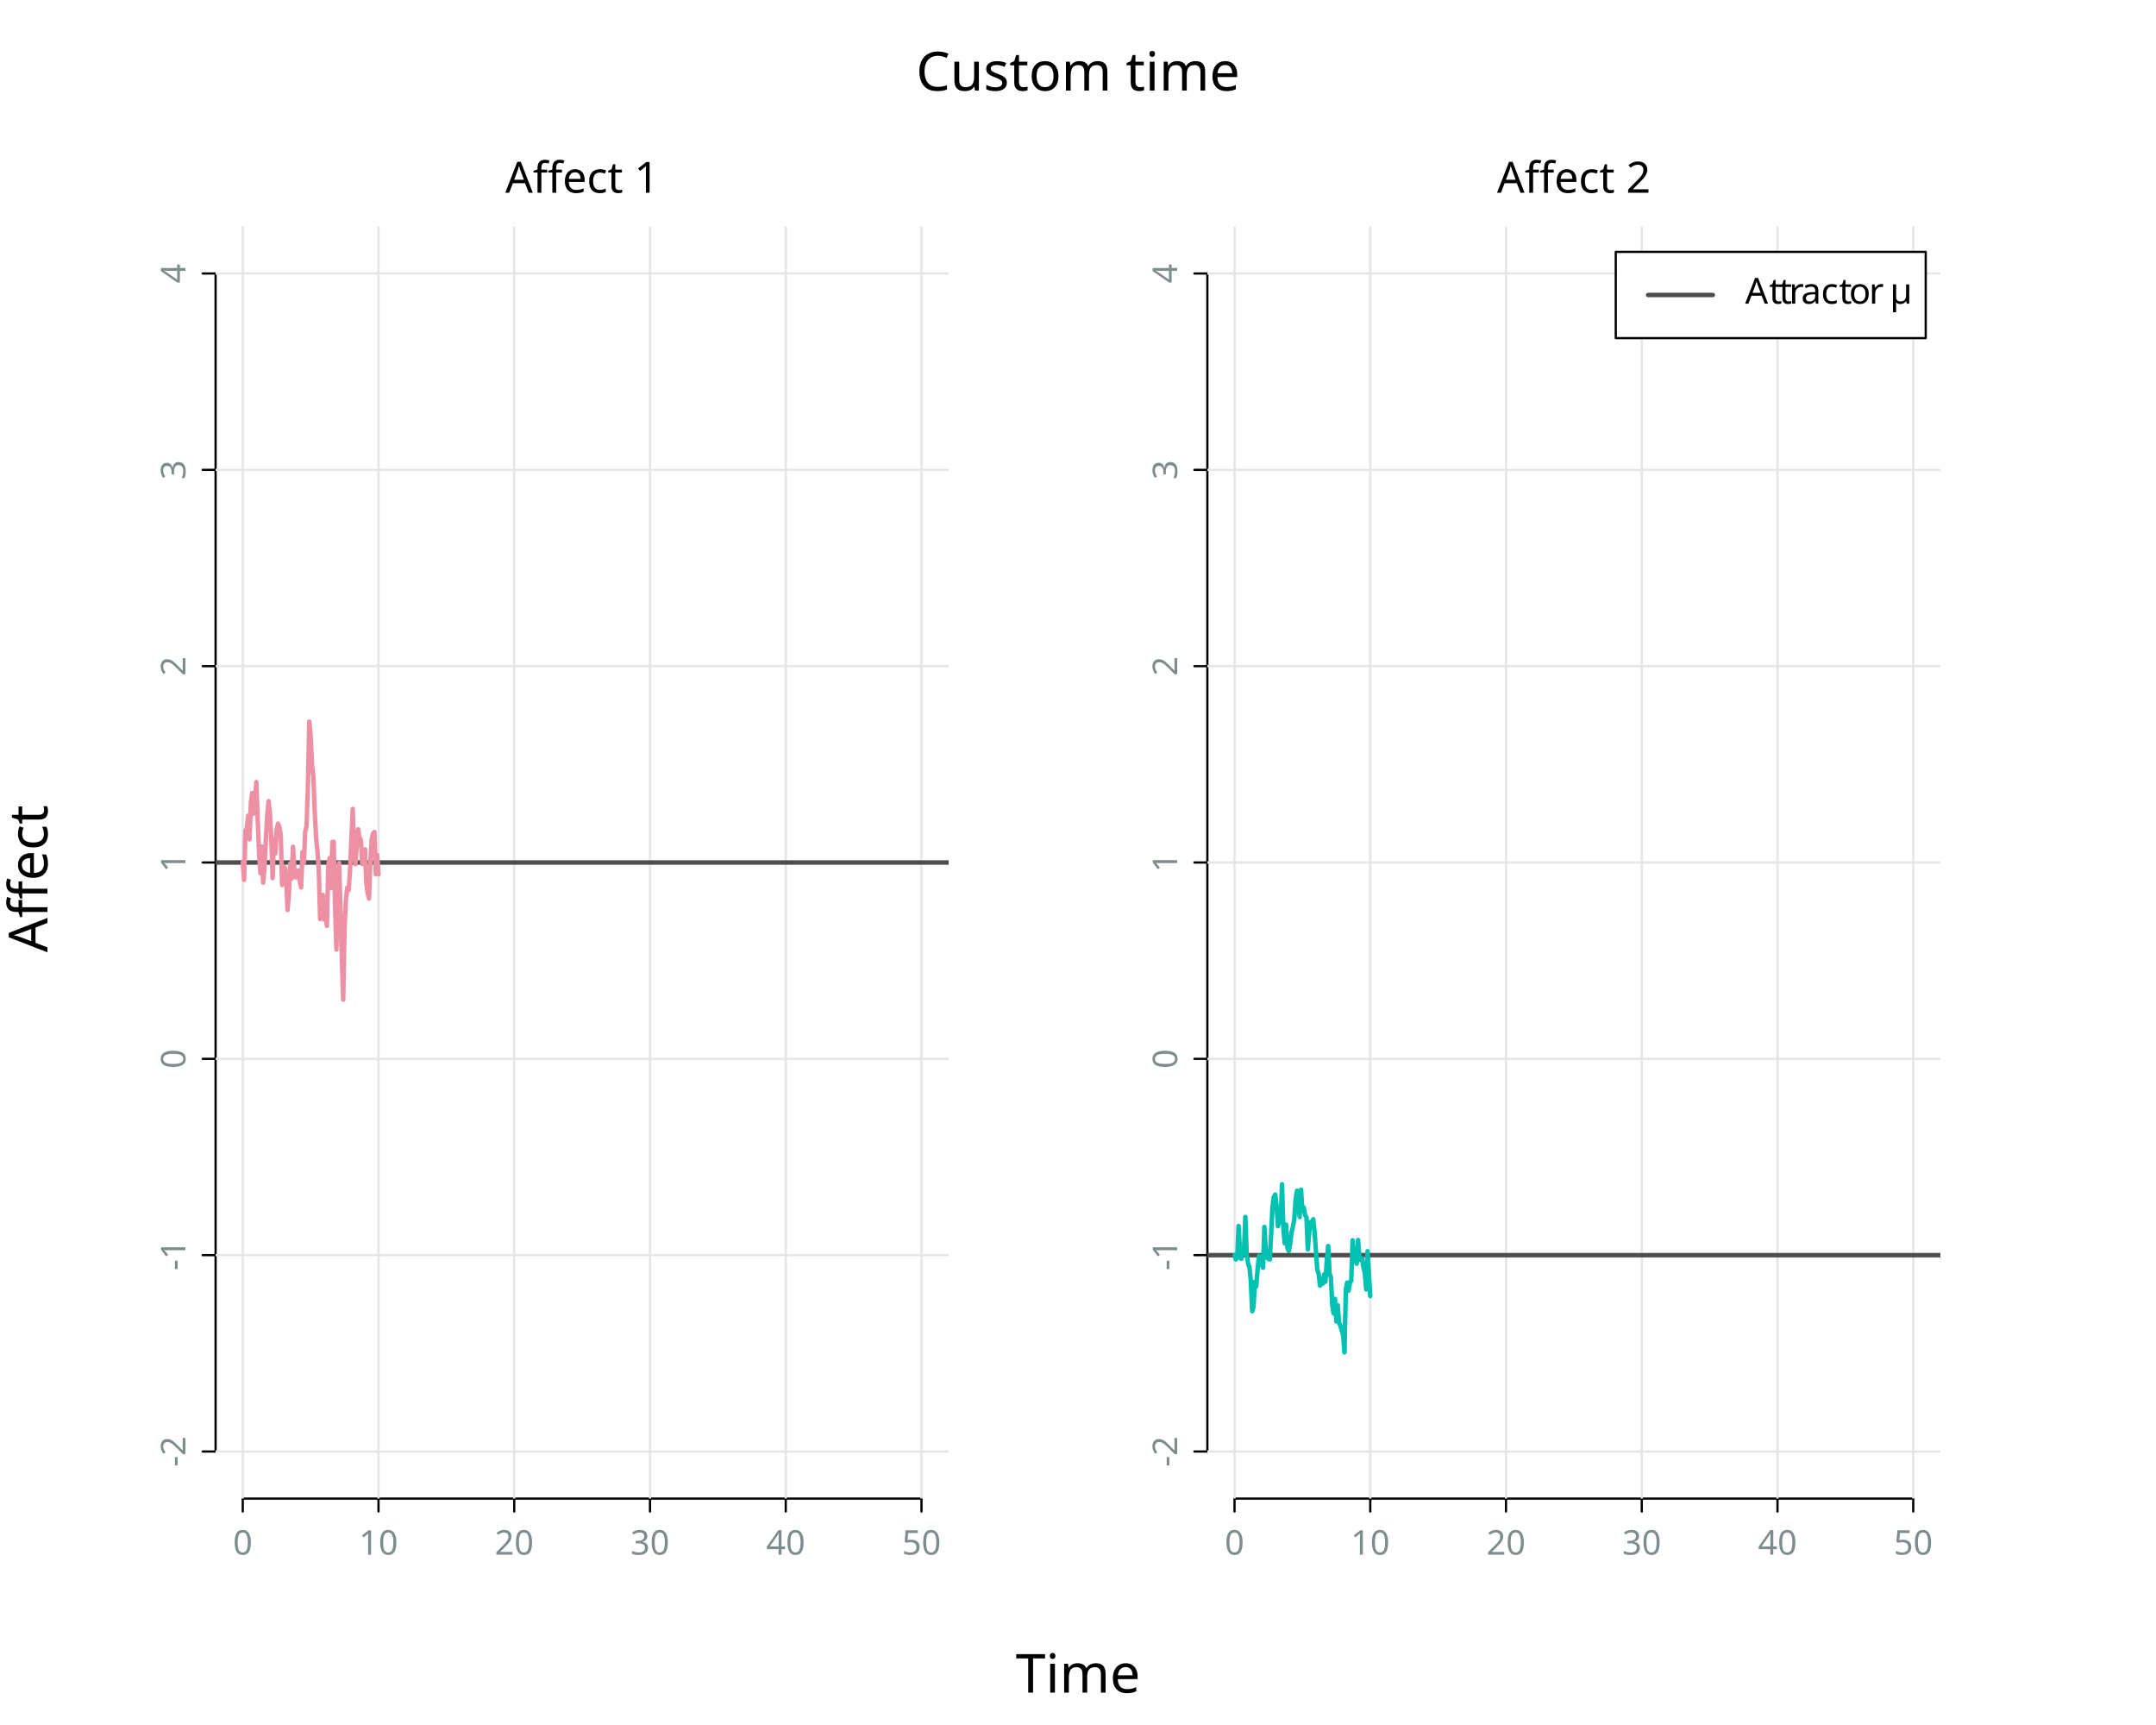
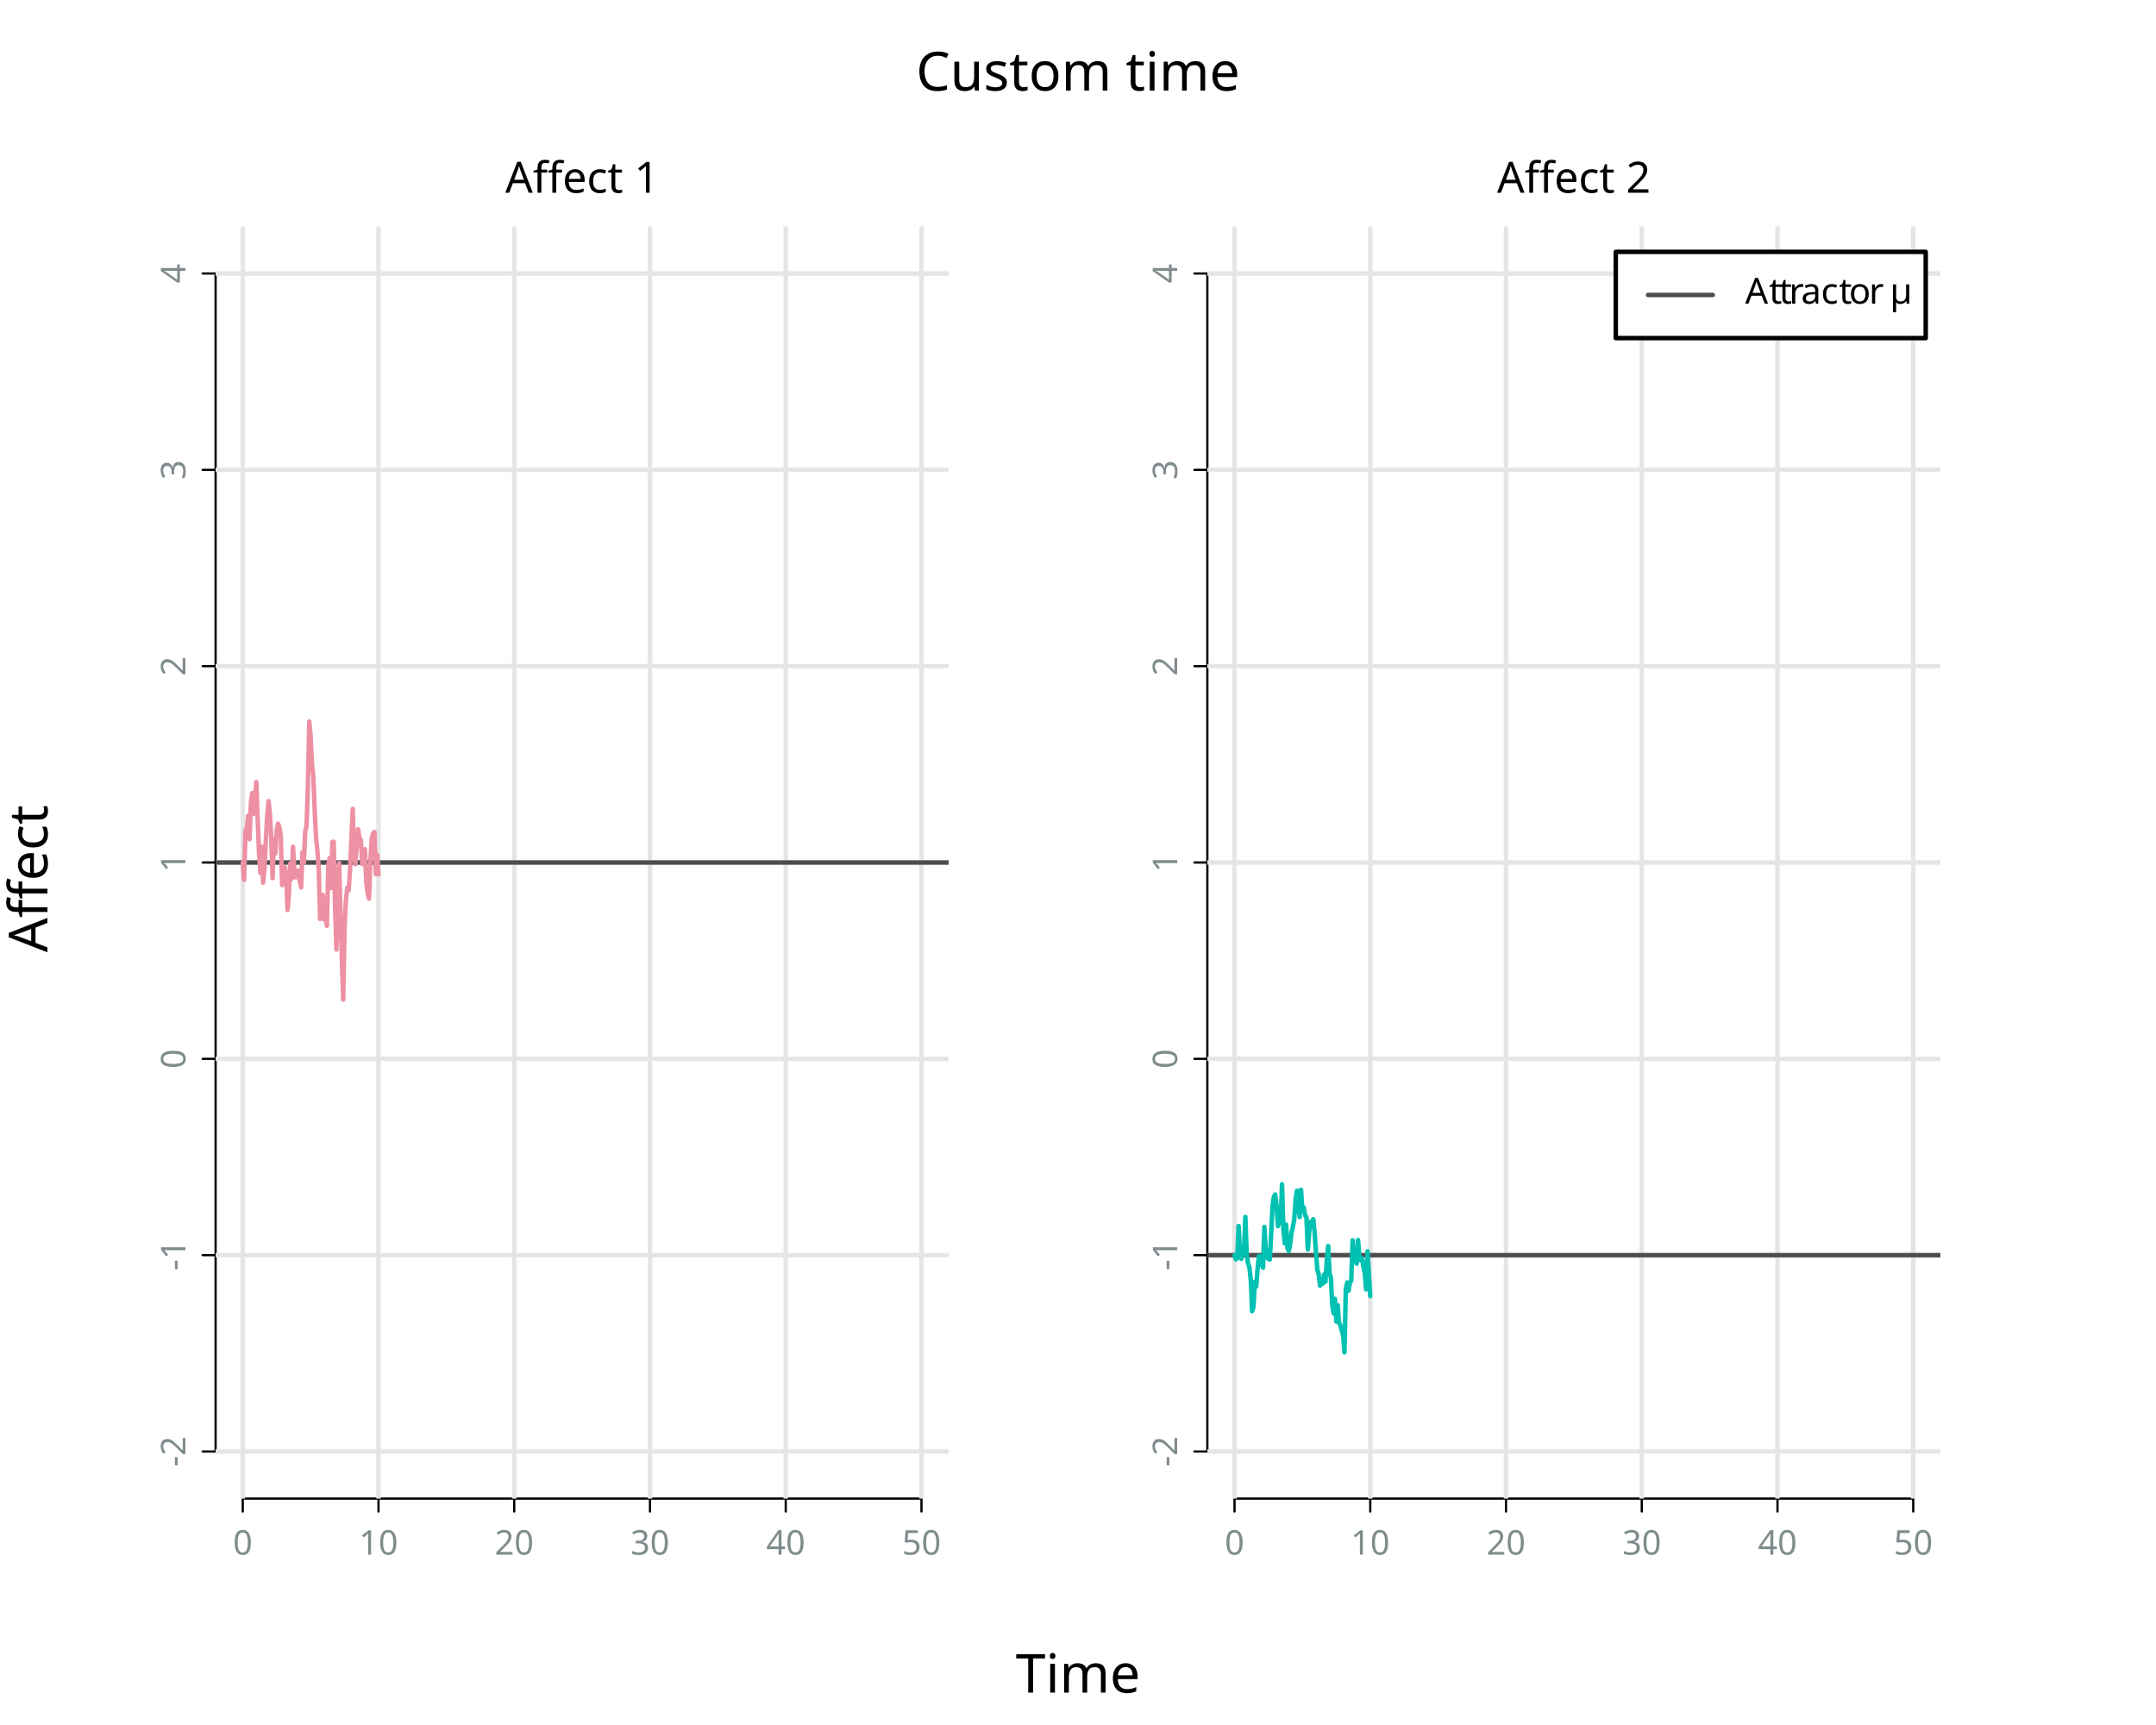
<svg xmlns="http://www.w3.org/2000/svg" class="svglite" data-engine-version="2.0" width="720.00pt" height="576.00pt" viewBox="0 0 720.00 576.00">
  <defs>
    <style type="text/css">
    .svglite line, .svglite polyline, .svglite polygon, .svglite path, .svglite rect, .svglite circle {
      fill: none;
      stroke: #000000;
      stroke-linecap: round;
      stroke-linejoin: round;
      stroke-miterlimit: 10.00;
    }
  </style>
  </defs>
  <rect width="100%" height="100%" style="stroke: none; fill: #FFFFFF;" />
  <defs>
    <clipPath id="cpMC4wMHw3MjAuMDB8MC4wMHw1NzYuMDA=">
      <rect x="0.00" y="0.00" width="720.00" height="576.00" />
    </clipPath>
  </defs>
  <g clip-path="url(#cpMC4wMHw3MjAuMDB8MC4wMHw1NzYuMDA=)">
    <line x1="81.07" y1="500.40" x2="307.73" y2="500.40" style="stroke-width: 0.75;" />
    <line x1="81.07" y1="500.40" x2="81.07" y2="504.72" style="stroke-width: 0.75;" />
    <line x1="126.40" y1="500.40" x2="126.40" y2="504.72" style="stroke-width: 0.75;" />
    <line x1="171.73" y1="500.40" x2="171.73" y2="504.72" style="stroke-width: 0.75;" />
    <line x1="217.07" y1="500.40" x2="217.07" y2="504.72" style="stroke-width: 0.75;" />
    <line x1="262.40" y1="500.40" x2="262.40" y2="504.72" style="stroke-width: 0.75;" />
    <line x1="307.73" y1="500.40" x2="307.73" y2="504.72" style="stroke-width: 0.75;" />
    <text x="81.07" y="519.12" text-anchor="middle" style="font-size: 11.40px; fill: #7F8C8D; font-family: sans;" textLength="6.34px" lengthAdjust="spacingAndGlyphs">0</text>
    <text x="126.40" y="519.12" text-anchor="middle" style="font-size: 11.40px; fill: #7F8C8D; font-family: sans;" textLength="12.68px" lengthAdjust="spacingAndGlyphs">10</text>
    <text x="171.73" y="519.12" text-anchor="middle" style="font-size: 11.40px; fill: #7F8C8D; font-family: sans;" textLength="12.68px" lengthAdjust="spacingAndGlyphs">20</text>
    <text x="217.07" y="519.12" text-anchor="middle" style="font-size: 11.40px; fill: #7F8C8D; font-family: sans;" textLength="12.68px" lengthAdjust="spacingAndGlyphs">30</text>
    <text x="262.40" y="519.12" text-anchor="middle" style="font-size: 11.40px; fill: #7F8C8D; font-family: sans;" textLength="12.68px" lengthAdjust="spacingAndGlyphs">40</text>
    <text x="307.73" y="519.12" text-anchor="middle" style="font-size: 11.40px; fill: #7F8C8D; font-family: sans;" textLength="12.68px" lengthAdjust="spacingAndGlyphs">50</text>
    <line x1="72.00" y1="484.67" x2="72.00" y2="91.33" style="stroke-width: 0.75;" />
    <line x1="72.00" y1="484.67" x2="67.68" y2="484.67" style="stroke-width: 0.75;" />
    <line x1="72.00" y1="419.11" x2="67.68" y2="419.11" style="stroke-width: 0.75;" />
    <line x1="72.00" y1="353.56" x2="67.68" y2="353.56" style="stroke-width: 0.75;" />
    <line x1="72.00" y1="288.00" x2="67.68" y2="288.00" style="stroke-width: 0.75;" />
    <line x1="72.00" y1="222.44" x2="67.68" y2="222.44" style="stroke-width: 0.75;" />
    <line x1="72.00" y1="156.89" x2="67.68" y2="156.89" style="stroke-width: 0.75;" />
    <line x1="72.00" y1="91.33" x2="67.68" y2="91.33" style="stroke-width: 0.75;" />
    <text transform="translate(61.92,484.67) rotate(-90)" text-anchor="middle" style="font-size: 11.40px; fill: #7F8C8D; font-family: sans;" textLength="10.14px" lengthAdjust="spacingAndGlyphs">-2</text>
    <text transform="translate(61.92,419.11) rotate(-90)" text-anchor="middle" style="font-size: 11.40px; fill: #7F8C8D; font-family: sans;" textLength="10.14px" lengthAdjust="spacingAndGlyphs">-1</text>
    <text transform="translate(61.92,353.56) rotate(-90)" text-anchor="middle" style="font-size: 11.40px; fill: #7F8C8D; font-family: sans;" textLength="6.34px" lengthAdjust="spacingAndGlyphs">0</text>
    <text transform="translate(61.92,288.00) rotate(-90)" text-anchor="middle" style="font-size: 11.40px; fill: #7F8C8D; font-family: sans;" textLength="6.34px" lengthAdjust="spacingAndGlyphs">1</text>
    <text transform="translate(61.92,222.44) rotate(-90)" text-anchor="middle" style="font-size: 11.40px; fill: #7F8C8D; font-family: sans;" textLength="6.34px" lengthAdjust="spacingAndGlyphs">2</text>
    <text transform="translate(61.92,156.89) rotate(-90)" text-anchor="middle" style="font-size: 11.40px; fill: #7F8C8D; font-family: sans;" textLength="6.34px" lengthAdjust="spacingAndGlyphs">3</text>
    <text transform="translate(61.92,91.33) rotate(-90)" text-anchor="middle" style="font-size: 11.40px; fill: #7F8C8D; font-family: sans;" textLength="6.34px" lengthAdjust="spacingAndGlyphs">4</text>
  </g>
  <defs>
    <clipPath id="cpNzIuMDB8MzE2LjgwfDc1LjYwfDUwMC40MA==">
      <rect x="72.00" y="75.60" width="244.80" height="424.80" />
    </clipPath>
  </defs>
  <g clip-path="url(#cpNzIuMDB8MzE2LjgwfDc1LjYwfDUwMC40MA==)">
-     <line x1="72.00" y1="484.67" x2="316.80" y2="484.67" style="stroke-width: 0.75; stroke: #E5E5E5;" />
-     <line x1="72.00" y1="419.11" x2="316.80" y2="419.11" style="stroke-width: 0.75; stroke: #E5E5E5;" />
-     <line x1="72.00" y1="353.56" x2="316.80" y2="353.56" style="stroke-width: 0.75; stroke: #E5E5E5;" />
-     <line x1="72.00" y1="288.00" x2="316.80" y2="288.00" style="stroke-width: 0.75; stroke: #E5E5E5;" />
-     <line x1="72.00" y1="222.44" x2="316.80" y2="222.44" style="stroke-width: 0.75; stroke: #E5E5E5;" />
-     <line x1="72.00" y1="156.89" x2="316.80" y2="156.89" style="stroke-width: 0.75; stroke: #E5E5E5;" />
-     <line x1="72.00" y1="91.33" x2="316.80" y2="91.33" style="stroke-width: 0.75; stroke: #E5E5E5;" />
-     <line x1="81.07" y1="500.40" x2="81.07" y2="75.60" style="stroke-width: 0.75; stroke: #E5E5E5;" />
-     <line x1="126.40" y1="500.40" x2="126.40" y2="75.60" style="stroke-width: 0.75; stroke: #E5E5E5;" />
-     <line x1="171.73" y1="500.40" x2="171.73" y2="75.60" style="stroke-width: 0.75; stroke: #E5E5E5;" />
-     <line x1="217.07" y1="500.40" x2="217.07" y2="75.60" style="stroke-width: 0.75; stroke: #E5E5E5;" />
-     <line x1="262.40" y1="500.40" x2="262.40" y2="75.60" style="stroke-width: 0.75; stroke: #E5E5E5;" />
-     <line x1="307.73" y1="500.40" x2="307.73" y2="75.60" style="stroke-width: 0.75; stroke: #E5E5E5;" />
+     <line x1="72.00" y1="484.67" x2="316.80" y2="484.67" style="stroke-width: 1.50; stroke: #E5E5E5;" />
+     <line x1="72.00" y1="419.11" x2="316.80" y2="419.11" style="stroke-width: 1.50; stroke: #E5E5E5;" />
+     <line x1="72.00" y1="353.56" x2="316.80" y2="353.56" style="stroke-width: 1.50; stroke: #E5E5E5;" />
+     <line x1="72.00" y1="288.00" x2="316.80" y2="288.00" style="stroke-width: 1.50; stroke: #E5E5E5;" />
+     <line x1="72.00" y1="222.44" x2="316.80" y2="222.44" style="stroke-width: 1.50; stroke: #E5E5E5;" />
+     <line x1="72.00" y1="156.89" x2="316.80" y2="156.89" style="stroke-width: 1.50; stroke: #E5E5E5;" />
+     <line x1="72.00" y1="91.33" x2="316.80" y2="91.33" style="stroke-width: 1.50; stroke: #E5E5E5;" />
+     <line x1="81.07" y1="500.40" x2="81.07" y2="75.60" style="stroke-width: 1.50; stroke: #E5E5E5;" />
+     <line x1="126.40" y1="500.40" x2="126.40" y2="75.60" style="stroke-width: 1.50; stroke: #E5E5E5;" />
+     <line x1="171.73" y1="500.40" x2="171.73" y2="75.60" style="stroke-width: 1.50; stroke: #E5E5E5;" />
+     <line x1="217.07" y1="500.40" x2="217.07" y2="75.60" style="stroke-width: 1.50; stroke: #E5E5E5;" />
+     <line x1="262.40" y1="500.40" x2="262.40" y2="75.60" style="stroke-width: 1.50; stroke: #E5E5E5;" />
+     <line x1="307.73" y1="500.40" x2="307.73" y2="75.60" style="stroke-width: 1.50; stroke: #E5E5E5;" />
  </g>
  <defs>
    <clipPath id="cpMjguODB8MzYwLjAwfDQzLjIwfDU0My42MA==">
      <rect x="28.80" y="43.20" width="331.20" height="500.40" />
    </clipPath>
  </defs>
  <g clip-path="url(#cpMjguODB8MzYwLjAwfDQzLjIwfDU0My42MA==)">
    <text x="194.40" y="64.36" text-anchor="middle" style="font-size: 14.40px; font-family: sans;" textLength="48.83px" lengthAdjust="spacingAndGlyphs">Affect 1</text>
  </g>
  <g clip-path="url(#cpNzIuMDB8MzE2LjgwfDc1LjYwfDUwMC40MA==)">
    <line x1="72.00" y1="288.00" x2="316.80" y2="288.00" style="stroke-width: 1.50; stroke: #4D4D4D;" />
    <polyline points="81.07,288.00 81.52,293.81 81.97,277.36 82.43,276.55 82.88,272.35 83.33,280.25 83.79,267.95 84.24,264.80 84.69,271.72 85.15,267.37 85.60,261.14 86.05,273.55 86.51,284.90 86.96,291.54 87.41,282.68 87.87,294.74 88.32,289.98 88.77,280.61 89.23,272.46 89.68,267.50 90.13,271.69 90.59,279.71 91.04,293.24 91.49,280.46 91.95,285.01 92.40,277.07 92.85,274.99 93.31,276.09 93.76,279.03 94.21,295.53 94.67,293.87 95.12,289.64 95.57,293.01 96.03,303.87 96.48,298.43 96.93,288.35 97.39,293.42 97.84,282.73 98.29,290.12 98.75,292.97 99.20,290.84 99.65,290.64 100.11,294.35 100.56,296.32 101.01,284.53 101.47,288.08 101.92,277.78 102.37,275.82 102.83,262.32 103.28,240.93 103.73,245.73 104.19,255.21 104.64,259.40 105.09,270.70 105.55,279.70 106.00,284.05 106.45,290.22 106.91,306.87 107.36,300.55 107.81,298.82 108.27,307.09 108.72,304.92 109.17,309.16 109.63,288.99 110.08,286.50 110.53,296.54 110.99,281.14 111.44,281.06 111.89,302.69 112.35,317.09 112.80,295.85 113.25,288.18 113.71,304.47 114.16,320.25 114.61,333.79 115.07,309.73 115.52,300.48 115.97,296.41 116.43,297.23 116.88,290.93 117.33,280.66 117.79,270.11 118.24,284.07 118.69,288.59 119.15,281.96 119.60,276.90 120.05,279.69 120.51,280.46 120.96,288.52 121.41,288.10 121.87,283.57 122.32,294.82 122.77,298.10 123.23,300.04 123.68,287.94 124.13,280.12 124.59,278.29 125.04,277.80 125.49,291.90 125.95,285.48 126.40,291.94 " style="stroke-width: 1.50; stroke: #ED90A4;" />
  </g>
  <defs>
    <clipPath id="cpNDAzLjIwfDY0OC4wMHw3NS42MHw1MDAuNDA=">
      <rect x="403.20" y="75.60" width="244.80" height="424.80" />
    </clipPath>
  </defs>
  <g clip-path="url(#cpNDAzLjIwfDY0OC4wMHw3NS42MHw1MDAuNDA=)">
</g>
  <g clip-path="url(#cpMC4wMHw3MjAuMDB8MC4wMHw1NzYuMDA=)">
    <line x1="412.27" y1="500.40" x2="638.93" y2="500.40" style="stroke-width: 0.75;" />
    <line x1="412.27" y1="500.40" x2="412.27" y2="504.72" style="stroke-width: 0.75;" />
    <line x1="457.60" y1="500.40" x2="457.60" y2="504.72" style="stroke-width: 0.75;" />
    <line x1="502.93" y1="500.40" x2="502.93" y2="504.72" style="stroke-width: 0.75;" />
    <line x1="548.27" y1="500.40" x2="548.27" y2="504.72" style="stroke-width: 0.75;" />
    <line x1="593.60" y1="500.40" x2="593.60" y2="504.72" style="stroke-width: 0.75;" />
    <line x1="638.93" y1="500.40" x2="638.93" y2="504.72" style="stroke-width: 0.75;" />
    <text x="412.27" y="519.12" text-anchor="middle" style="font-size: 11.40px; fill: #7F8C8D; font-family: sans;" textLength="6.34px" lengthAdjust="spacingAndGlyphs">0</text>
    <text x="457.60" y="519.12" text-anchor="middle" style="font-size: 11.40px; fill: #7F8C8D; font-family: sans;" textLength="12.68px" lengthAdjust="spacingAndGlyphs">10</text>
    <text x="502.93" y="519.12" text-anchor="middle" style="font-size: 11.40px; fill: #7F8C8D; font-family: sans;" textLength="12.68px" lengthAdjust="spacingAndGlyphs">20</text>
    <text x="548.27" y="519.12" text-anchor="middle" style="font-size: 11.40px; fill: #7F8C8D; font-family: sans;" textLength="12.68px" lengthAdjust="spacingAndGlyphs">30</text>
    <text x="593.60" y="519.12" text-anchor="middle" style="font-size: 11.40px; fill: #7F8C8D; font-family: sans;" textLength="12.68px" lengthAdjust="spacingAndGlyphs">40</text>
    <text x="638.93" y="519.12" text-anchor="middle" style="font-size: 11.40px; fill: #7F8C8D; font-family: sans;" textLength="12.68px" lengthAdjust="spacingAndGlyphs">50</text>
    <line x1="403.20" y1="484.67" x2="403.20" y2="91.33" style="stroke-width: 0.75;" />
    <line x1="403.20" y1="484.67" x2="398.88" y2="484.67" style="stroke-width: 0.75;" />
    <line x1="403.20" y1="419.11" x2="398.88" y2="419.11" style="stroke-width: 0.75;" />
    <line x1="403.20" y1="353.56" x2="398.88" y2="353.56" style="stroke-width: 0.75;" />
    <line x1="403.20" y1="288.00" x2="398.88" y2="288.00" style="stroke-width: 0.75;" />
    <line x1="403.20" y1="222.44" x2="398.88" y2="222.44" style="stroke-width: 0.75;" />
    <line x1="403.20" y1="156.89" x2="398.88" y2="156.89" style="stroke-width: 0.75;" />
    <line x1="403.20" y1="91.33" x2="398.88" y2="91.33" style="stroke-width: 0.75;" />
    <text transform="translate(393.12,484.67) rotate(-90)" text-anchor="middle" style="font-size: 11.40px; fill: #7F8C8D; font-family: sans;" textLength="10.14px" lengthAdjust="spacingAndGlyphs">-2</text>
    <text transform="translate(393.12,419.11) rotate(-90)" text-anchor="middle" style="font-size: 11.40px; fill: #7F8C8D; font-family: sans;" textLength="10.14px" lengthAdjust="spacingAndGlyphs">-1</text>
    <text transform="translate(393.12,353.56) rotate(-90)" text-anchor="middle" style="font-size: 11.40px; fill: #7F8C8D; font-family: sans;" textLength="6.34px" lengthAdjust="spacingAndGlyphs">0</text>
    <text transform="translate(393.12,288.00) rotate(-90)" text-anchor="middle" style="font-size: 11.40px; fill: #7F8C8D; font-family: sans;" textLength="6.34px" lengthAdjust="spacingAndGlyphs">1</text>
    <text transform="translate(393.12,222.44) rotate(-90)" text-anchor="middle" style="font-size: 11.40px; fill: #7F8C8D; font-family: sans;" textLength="6.34px" lengthAdjust="spacingAndGlyphs">2</text>
    <text transform="translate(393.12,156.89) rotate(-90)" text-anchor="middle" style="font-size: 11.40px; fill: #7F8C8D; font-family: sans;" textLength="6.34px" lengthAdjust="spacingAndGlyphs">3</text>
    <text transform="translate(393.12,91.33) rotate(-90)" text-anchor="middle" style="font-size: 11.40px; fill: #7F8C8D; font-family: sans;" textLength="6.34px" lengthAdjust="spacingAndGlyphs">4</text>
  </g>
  <g clip-path="url(#cpNDAzLjIwfDY0OC4wMHw3NS42MHw1MDAuNDA=)">
-     <line x1="403.20" y1="484.67" x2="648.00" y2="484.67" style="stroke-width: 0.75; stroke: #E5E5E5;" />
-     <line x1="403.20" y1="419.11" x2="648.00" y2="419.11" style="stroke-width: 0.75; stroke: #E5E5E5;" />
-     <line x1="403.20" y1="353.56" x2="648.00" y2="353.56" style="stroke-width: 0.75; stroke: #E5E5E5;" />
-     <line x1="403.20" y1="288.00" x2="648.00" y2="288.00" style="stroke-width: 0.75; stroke: #E5E5E5;" />
-     <line x1="403.20" y1="222.44" x2="648.00" y2="222.44" style="stroke-width: 0.75; stroke: #E5E5E5;" />
-     <line x1="403.20" y1="156.89" x2="648.00" y2="156.89" style="stroke-width: 0.75; stroke: #E5E5E5;" />
-     <line x1="403.20" y1="91.33" x2="648.00" y2="91.33" style="stroke-width: 0.75; stroke: #E5E5E5;" />
-     <line x1="412.27" y1="500.40" x2="412.27" y2="75.60" style="stroke-width: 0.75; stroke: #E5E5E5;" />
-     <line x1="457.60" y1="500.40" x2="457.60" y2="75.60" style="stroke-width: 0.75; stroke: #E5E5E5;" />
-     <line x1="502.93" y1="500.40" x2="502.93" y2="75.60" style="stroke-width: 0.75; stroke: #E5E5E5;" />
-     <line x1="548.27" y1="500.40" x2="548.27" y2="75.60" style="stroke-width: 0.75; stroke: #E5E5E5;" />
-     <line x1="593.60" y1="500.40" x2="593.60" y2="75.60" style="stroke-width: 0.75; stroke: #E5E5E5;" />
-     <line x1="638.93" y1="500.40" x2="638.93" y2="75.60" style="stroke-width: 0.75; stroke: #E5E5E5;" />
+     <line x1="403.20" y1="484.67" x2="648.00" y2="484.67" style="stroke-width: 1.50; stroke: #E5E5E5;" />
+     <line x1="403.20" y1="419.11" x2="648.00" y2="419.11" style="stroke-width: 1.50; stroke: #E5E5E5;" />
+     <line x1="403.20" y1="353.56" x2="648.00" y2="353.56" style="stroke-width: 1.50; stroke: #E5E5E5;" />
+     <line x1="403.20" y1="288.00" x2="648.00" y2="288.00" style="stroke-width: 1.50; stroke: #E5E5E5;" />
+     <line x1="403.20" y1="222.44" x2="648.00" y2="222.44" style="stroke-width: 1.50; stroke: #E5E5E5;" />
+     <line x1="403.20" y1="156.89" x2="648.00" y2="156.89" style="stroke-width: 1.50; stroke: #E5E5E5;" />
+     <line x1="403.20" y1="91.33" x2="648.00" y2="91.33" style="stroke-width: 1.50; stroke: #E5E5E5;" />
+     <line x1="412.27" y1="500.40" x2="412.27" y2="75.60" style="stroke-width: 1.50; stroke: #E5E5E5;" />
+     <line x1="457.60" y1="500.40" x2="457.60" y2="75.60" style="stroke-width: 1.50; stroke: #E5E5E5;" />
+     <line x1="502.93" y1="500.40" x2="502.93" y2="75.60" style="stroke-width: 1.50; stroke: #E5E5E5;" />
+     <line x1="548.27" y1="500.40" x2="548.27" y2="75.60" style="stroke-width: 1.50; stroke: #E5E5E5;" />
+     <line x1="593.60" y1="500.40" x2="593.60" y2="75.60" style="stroke-width: 1.50; stroke: #E5E5E5;" />
+     <line x1="638.93" y1="500.40" x2="638.93" y2="75.60" style="stroke-width: 1.50; stroke: #E5E5E5;" />
  </g>
  <defs>
    <clipPath id="cpMzYwLjAwfDY5MS4yMHw0My4yMHw1NDMuNjA=">
      <rect x="360.00" y="43.20" width="331.20" height="500.40" />
    </clipPath>
  </defs>
  <g clip-path="url(#cpMzYwLjAwfDY5MS4yMHw0My4yMHw1NDMuNjA=)">
    <text x="525.60" y="64.36" text-anchor="middle" style="font-size: 14.40px; font-family: sans;" textLength="48.83px" lengthAdjust="spacingAndGlyphs">Affect 2</text>
  </g>
  <g clip-path="url(#cpNDAzLjIwfDY0OC4wMHw3NS42MHw1MDAuNDA=)">
    <line x1="403.20" y1="419.11" x2="648.00" y2="419.11" style="stroke-width: 1.50; stroke: #4D4D4D;" />
    <polyline points="412.27,419.11 412.72,420.54 413.17,420.06 413.63,409.37 414.08,417.53 414.53,420.35 414.99,418.07 415.44,417.41 415.89,406.35 416.35,418.96 416.80,421.91 417.25,423.18 417.71,427.59 418.16,437.83 418.61,436.31 419.07,428.00 419.52,429.57 419.97,423.79 420.43,419.37 420.88,419.75 421.33,422.09 421.79,423.30 422.24,409.68 422.69,416.95 423.15,419.92 423.60,420.41 424.05,420.55 424.51,412.00 424.96,402.78 425.41,399.63 425.87,398.87 426.32,402.60 426.77,409.43 427.23,407.84 427.68,407.85 428.13,395.43 428.59,410.50 429.04,415.17 429.49,408.91 429.95,416.81 430.40,417.74 430.85,415.39 431.31,411.49 431.76,409.66 432.21,407.24 432.67,400.45 433.12,397.60 433.57,402.15 434.03,406.39 434.48,397.24 434.93,404.28 435.39,403.13 435.84,405.77 436.29,406.45 436.75,417.20 437.20,411.54 437.65,407.99 438.11,408.67 438.56,407.11 439.01,411.45 439.47,418.05 439.92,423.98 440.37,425.42 440.83,429.29 441.28,428.50 441.73,428.66 442.19,425.57 442.64,428.00 443.09,420.70 443.55,416.05 444.00,425.12 444.45,426.57 444.91,435.77 445.36,438.57 445.81,433.71 446.27,441.27 446.72,435.82 447.17,441.59 447.63,442.66 448.08,444.27 448.53,445.85 448.99,451.57 449.44,430.44 449.89,428.25 450.35,430.98 450.80,428.33 451.25,427.65 451.71,414.15 452.16,421.12 452.61,419.13 453.07,421.98 453.52,414.04 453.97,419.57 454.43,420.78 454.88,420.21 455.33,423.28 455.79,425.17 456.24,430.56 456.69,417.80 457.15,425.62 457.60,432.79 " style="stroke-width: 1.50; stroke: #00C1B2;" />
  </g>
  <g clip-path="url(#cpMC4wMHw3MjAuMDB8MC4wMHw1NzYuMDA=)">
    <text x="360.00" y="30.24" text-anchor="middle" style="font-size: 18.00px; font-family: sans;" textLength="101.04px" lengthAdjust="spacingAndGlyphs">Custom time</text>
    <text x="360.00" y="565.20" text-anchor="middle" style="font-size: 18.00px; font-family: sans;" textLength="40.00px" lengthAdjust="spacingAndGlyphs">Time</text>
    <text transform="translate(15.84,293.40) rotate(-90)" text-anchor="middle" style="font-size: 18.00px; font-family: sans;" textLength="46.03px" lengthAdjust="spacingAndGlyphs">Affect</text>
  </g>
  <g clip-path="url(#cpNDAzLjIwfDY0OC4wMHw3NS42MHw1MDAuNDA=)">
</g>
  <g clip-path="url(#cpMC4wMHw3MjAuMDB8MC4wMHw1NzYuMDA=)">
-     <rect x="539.59" y="84.10" width="103.51" height="28.80" style="stroke-width: 0.75; fill: #FFFFFF;" />
+     <rect x="539.59" y="84.10" width="103.51" height="28.80" style="stroke-width: 1.50; fill: #FFFFFF;" />
    <line x1="550.39" y1="98.50" x2="571.99" y2="98.50" style="stroke-width: 1.50; stroke: #4D4D4D;" />
    <text x="582.79" y="101.40" style="font-size: 12.00px; font-family: sans;" textLength="8.01px" lengthAdjust="spacingAndGlyphs">A</text>
    <text x="590.80" y="101.40" style="font-size: 12.00px; font-family: sans;" textLength="3.33px" lengthAdjust="spacingAndGlyphs">t</text>
    <text x="594.13" y="101.40" style="font-size: 12.00px; font-family: sans;" textLength="3.33px" lengthAdjust="spacingAndGlyphs">t</text>
    <text x="597.46" y="101.40" style="font-size: 12.00px; font-family: sans;" textLength="4.00px" lengthAdjust="spacingAndGlyphs">r</text>
    <text x="601.46" y="101.40" style="font-size: 12.00px; font-family: sans;" textLength="6.67px" lengthAdjust="spacingAndGlyphs">a</text>
    <text x="608.13" y="101.40" style="font-size: 12.00px; font-family: sans;" textLength="6.00px" lengthAdjust="spacingAndGlyphs">c</text>
    <text x="614.14" y="101.40" style="font-size: 12.00px; font-family: sans;" textLength="3.33px" lengthAdjust="spacingAndGlyphs">t</text>
    <text x="617.47" y="101.40" style="font-size: 12.00px; font-family: sans;" textLength="6.67px" lengthAdjust="spacingAndGlyphs">o</text>
    <text x="624.15" y="101.40" style="font-size: 12.00px; font-family: sans;" textLength="4.00px" lengthAdjust="spacingAndGlyphs">r</text>
    <text x="628.14" y="101.40" style="font-size: 12.00px; font-family: sans;" textLength="3.00px" lengthAdjust="spacingAndGlyphs"> </text>
    <text x="631.14" y="101.40" style="font-size: 12.00px; font-family: sans;" textLength="6.56px" lengthAdjust="spacingAndGlyphs">μ</text>
  </g>
  <defs>
    <clipPath id="cpODcuODR8NjYwLjk2fDEwMi4yNHw0NzAuMTY=">
      <rect x="87.84" y="102.24" width="573.12" height="367.92" />
    </clipPath>
  </defs>
  <g clip-path="url(#cpODcuODR8NjYwLjk2fDEwMi4yNHw0NzAuMTY=)">
</g>
</svg>
